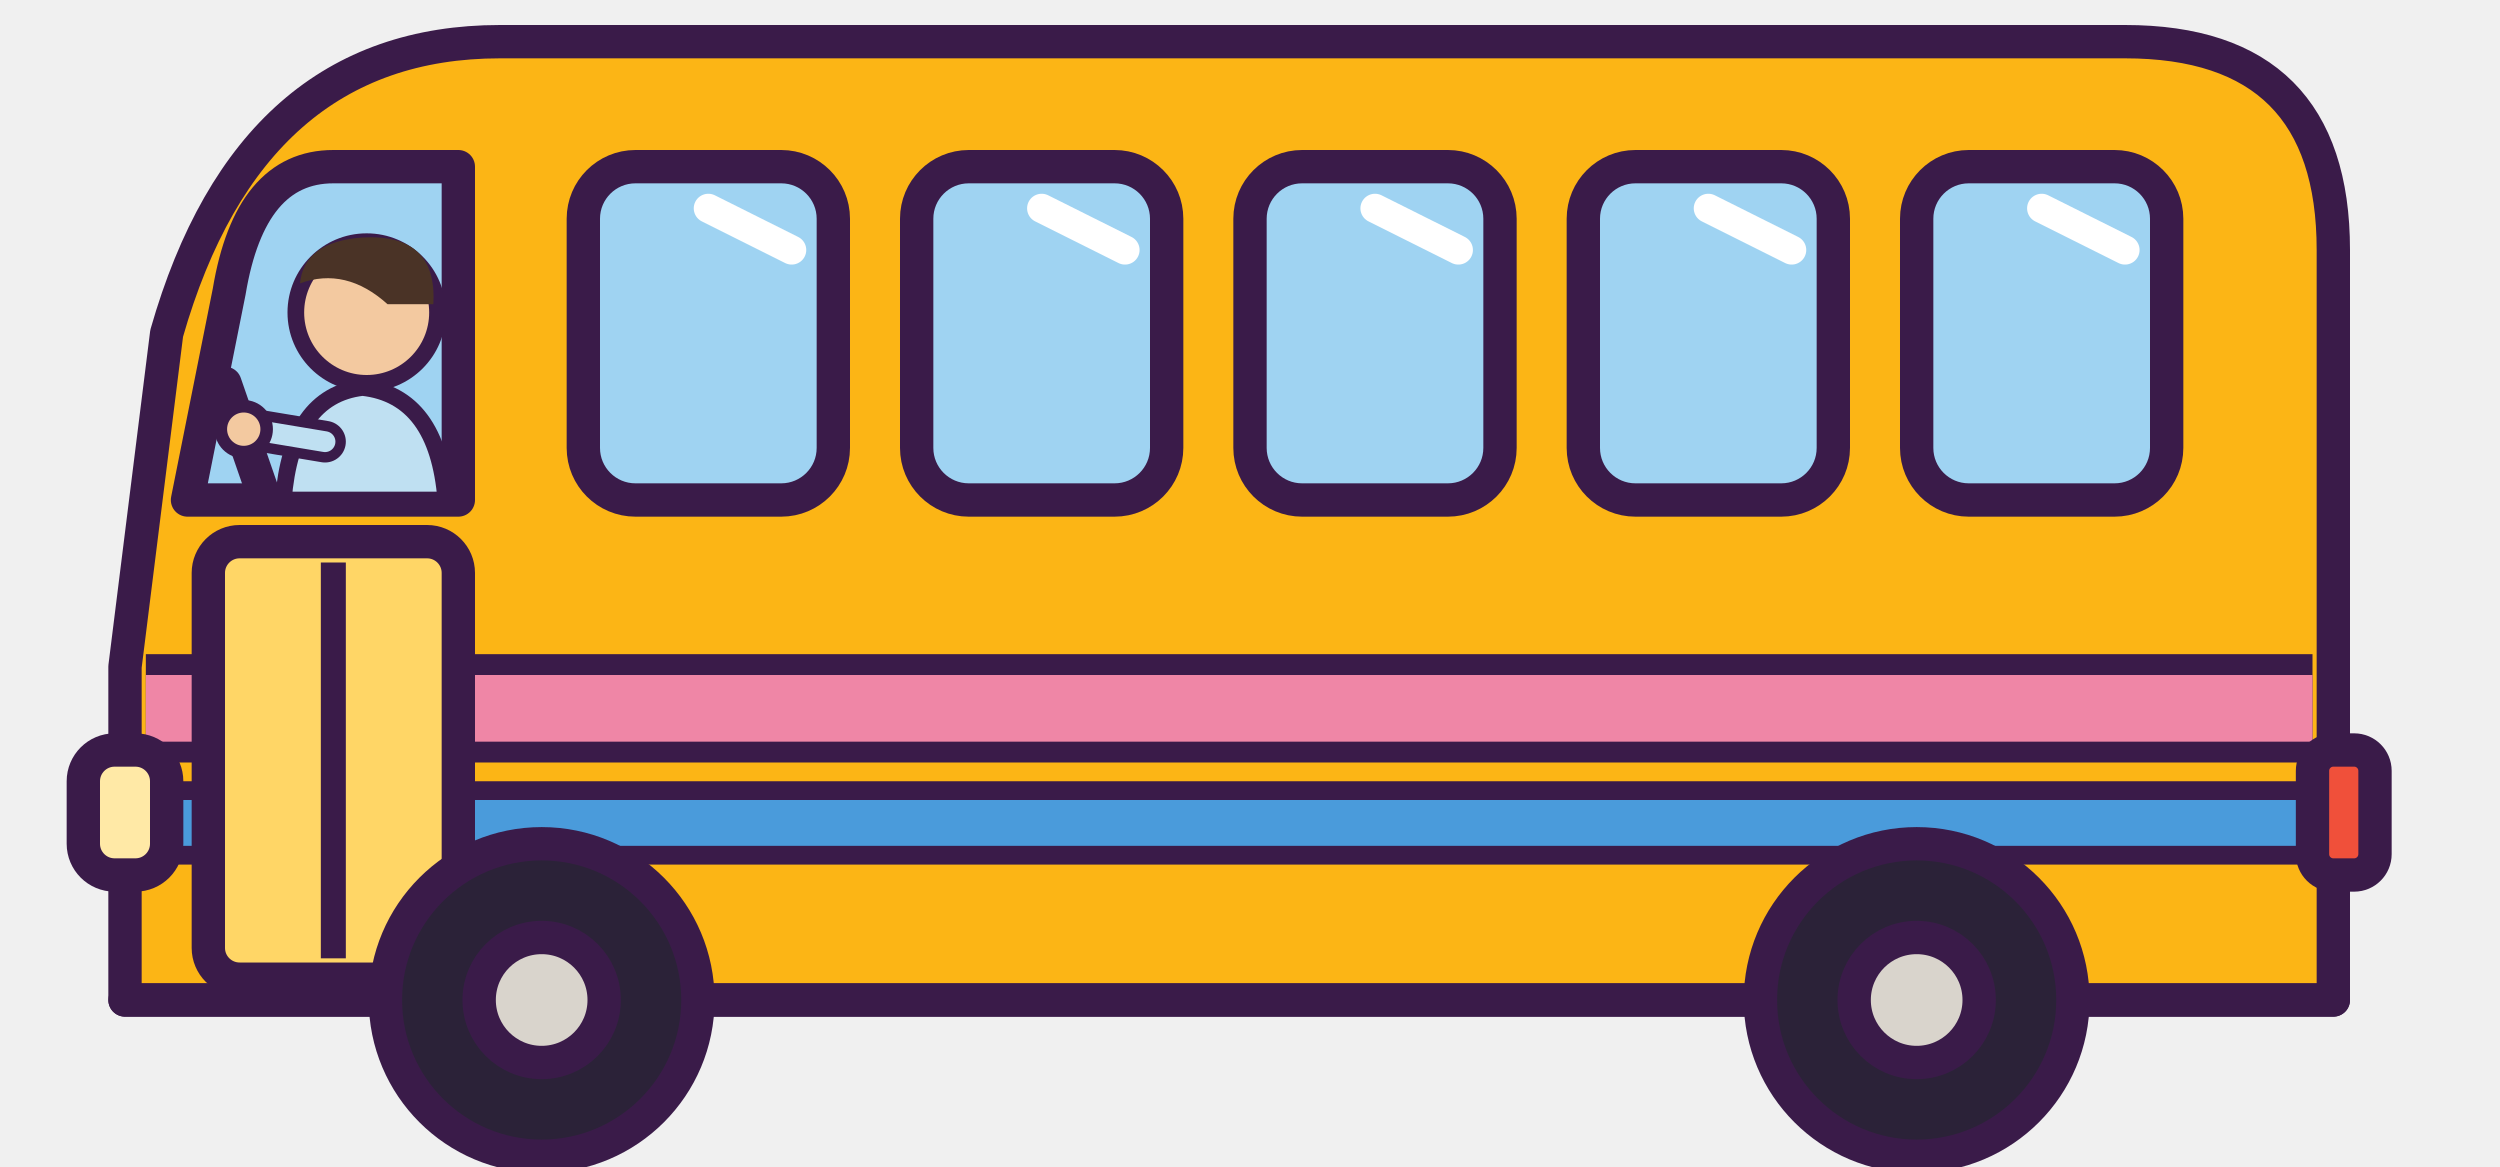
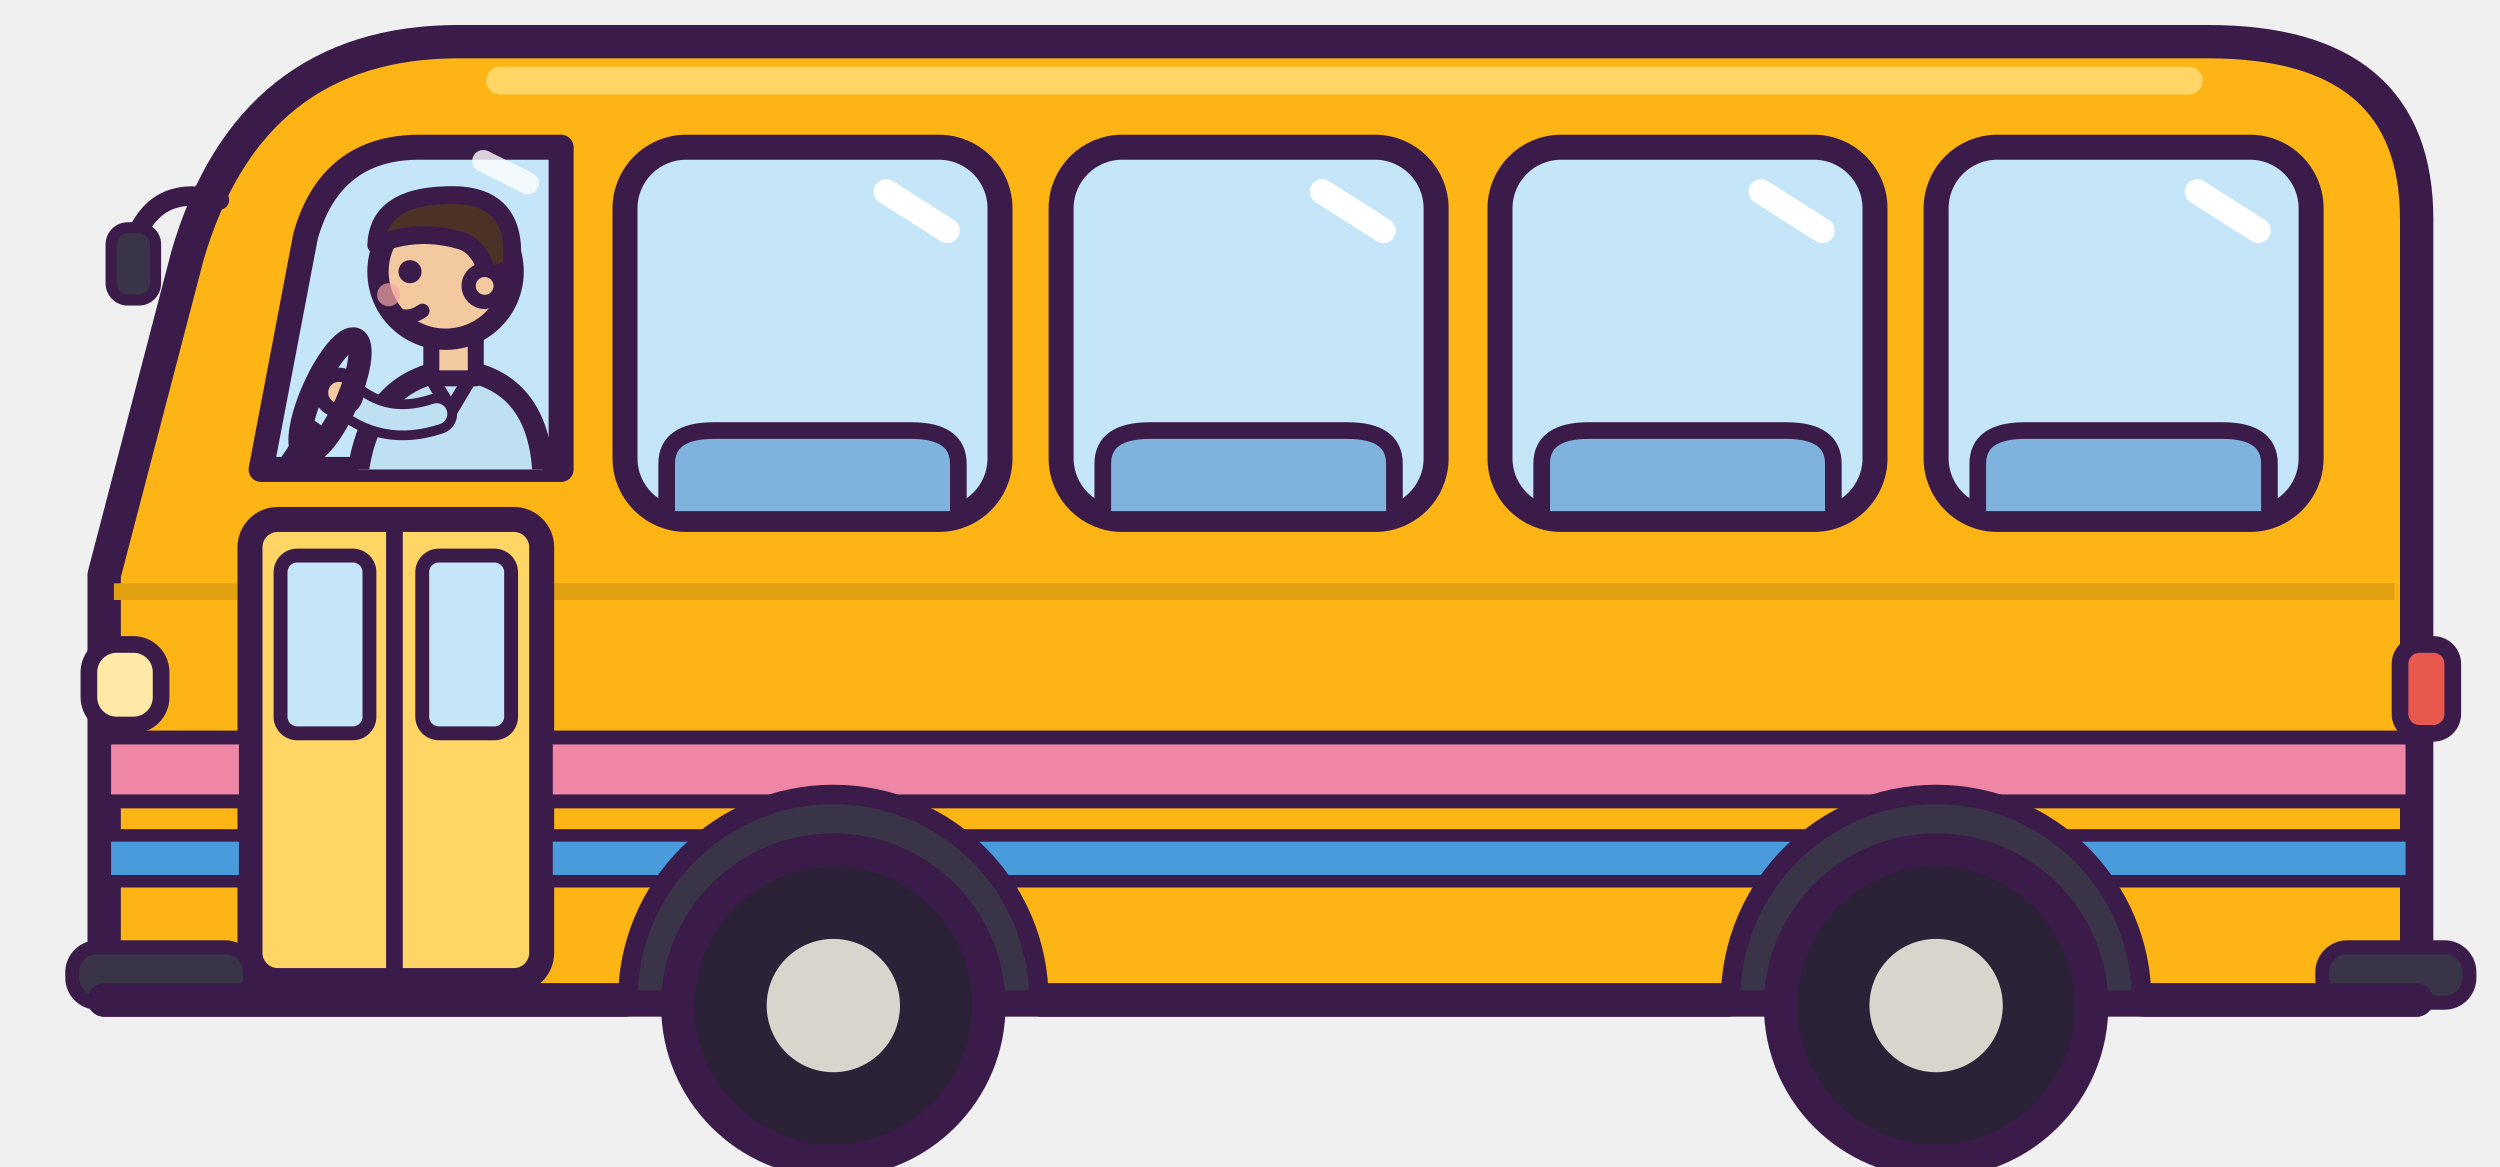
<svg xmlns="http://www.w3.org/2000/svg" viewBox="0 0 90 42" overflow="visible">
  <g transform="translate(90 0) scale(-1 1)">
-     <g transform="scale(.75) translate(0 -10)">
-       <path d="M8 58 V22 Q8 12 18 12 H96 Q108 12 112 26 L114 42 V58Z" fill="#FCB515" stroke="#3A1B49" stroke-width="1.6" stroke-linejoin="round" stroke-linecap="round" />
-       <path d="M9 44 H113" stroke="#3A1B49" stroke-width="5.2" />
-       <path d="M9 44 H113" stroke="#EF86A6" stroke-width="3.2" />
-       <path d="M9 49.5 H113" stroke="#3A1B49" stroke-width="4" />
-       <path d="M9 49.5 H113" stroke="#4A9BDB" stroke-width="2.2" />
-       <rect x="16" y="18" width="12" height="16" rx="2.5" fill="#9FD3F2" stroke="#3A1B49" stroke-width="1.6" stroke-linejoin="round" stroke-linecap="round" />
-       <path d="M18 22 l4 -2" stroke="#fff" stroke-width="1.4" stroke-linecap="round" />
-       <rect x="32" y="18" width="12" height="16" rx="2.5" fill="#9FD3F2" stroke="#3A1B49" stroke-width="1.6" stroke-linejoin="round" stroke-linecap="round" />
-       <path d="M34 22 l4 -2" stroke="#fff" stroke-width="1.4" stroke-linecap="round" />
-       <rect x="48" y="18" width="12" height="16" rx="2.5" fill="#9FD3F2" stroke="#3A1B49" stroke-width="1.6" stroke-linejoin="round" stroke-linecap="round" />
-       <path d="M50 22 l4 -2" stroke="#fff" stroke-width="1.4" stroke-linecap="round" />
-       <rect x="64" y="18" width="12" height="16" rx="2.5" fill="#9FD3F2" stroke="#3A1B49" stroke-width="1.6" stroke-linejoin="round" stroke-linecap="round" />
-       <path d="M66 22 l4 -2" stroke="#fff" stroke-width="1.4" stroke-linecap="round" />
-       <rect x="80" y="18" width="12" height="16" rx="2.5" fill="#9FD3F2" stroke="#3A1B49" stroke-width="1.6" stroke-linejoin="round" stroke-linecap="round" />
-       <path d="M82 22 l4 -2" stroke="#fff" stroke-width="1.4" stroke-linecap="round" />
-       <path d="M98 18 H104 Q108 18 109 24 L111 34 H98Z" fill="#9FD3F2" stroke="#3A1B49" stroke-width="1.6" stroke-linejoin="round" stroke-linecap="round" />
-       <clipPath id="p195-xe-dua-don-bac-tai-trai-ws">
-         <path d="M98 18 H104 Q108 18 109 24 L111 34 H98Z" />
-       </clipPath>
-       <g clip-path="url(#p195-xe-dua-don-bac-tai-trai-ws)">
-         <path d="M98.6 34 Q99 29 102.6 28.6 Q106 29 106.4 34Z" fill="#BFE0F2" stroke="#3A1B49" stroke-width="0.8" stroke-linejoin="round" stroke-linecap="round" />
-         <circle cx="102.4" cy="25" r="3.4" fill="#F3C9A0" stroke="#3A1B49" stroke-width="0.8" stroke-linejoin="round" stroke-linecap="round" />
-         <path d="M99.2 24.6 Q99 21.2 102.6 21.4 Q105.4 21.6 105.6 23.6 Q103.4 22.8 101.4 24.6Z" fill="#4A3326" />
-         <path d="M104.4 31.2 L108 30.6" stroke="#3A1B49" stroke-width="2" stroke-linecap="round" />
-         <path d="M104.4 31.2 L108 30.6" stroke="#BFE0F2" stroke-width="1" stroke-linecap="round" />
-         <path d="M107.4 33.6 L109.2 28.4" stroke="#3A1B49" stroke-width="1.6" stroke-linecap="round" />
-         <circle cx="108.3" cy="30.6" r="1.1" fill="#F3C9A0" stroke="#3A1B49" stroke-width="0.6" stroke-linejoin="round" stroke-linecap="round" />
+     <path d="M3 36 V7.9 Q3 1.5 10.5 1.5 H73.5 Q81 1.5 83.25 9.2 L86.25 20.7 V36Z" fill="#FCB515" stroke="#3A1B49" stroke-width="1.2" stroke-linejoin="round" stroke-linecap="round" />
+     <path d="M11.2 2.9 H72" stroke="#FFD666" stroke-width="1" stroke-linecap="round" />
+     <path d="M3.8 21.3 H85.9" stroke="#E2A010" stroke-width=".6" />
+     <rect x="6.8" y="5.3" width="13.5" height="13.4" rx="2.2" fill="#C4E6F8" stroke="#3A1B49" stroke-width="0.9" stroke-linejoin="round" stroke-linecap="round" />
+     <path d="M8.3 18.7 V16.7 Q8.3 15.5 10 15.5 H17.1 Q18.8 15.5 18.8 16.7 V18.7Z" fill="#7FB3DE" stroke="#3A1B49" stroke-width="0.6" stroke-linejoin="round" stroke-linecap="round" />
+     <path d="M8.7 8.3 l2.2 -1.4" stroke="#fff" stroke-width=".9" stroke-linecap="round" />
+     <rect x="22.5" y="5.3" width="13.5" height="13.4" rx="2.2" fill="#C4E6F8" stroke="#3A1B49" stroke-width="0.9" stroke-linejoin="round" stroke-linecap="round" />
+     <path d="M24 18.7 V16.7 Q24 15.5 25.7 15.5 H32.8 Q34.5 15.5 34.5 16.7 V18.7Z" fill="#7FB3DE" stroke="#3A1B49" stroke-width="0.6" stroke-linejoin="round" stroke-linecap="round" />
+     <path d="M24.4 8.3 l2.2 -1.4" stroke="#fff" stroke-width=".9" stroke-linecap="round" />
+     <rect x="38.3" y="5.3" width="13.5" height="13.4" rx="2.2" fill="#C4E6F8" stroke="#3A1B49" stroke-width="0.9" stroke-linejoin="round" stroke-linecap="round" />
+     <path d="M39.8 18.7 V16.7 Q39.8 15.5 41.5 15.5 H48.6 Q50.3 15.5 50.3 16.7 V18.7Z" fill="#7FB3DE" stroke="#3A1B49" stroke-width="0.6" stroke-linejoin="round" stroke-linecap="round" />
+     <path d="M40.2 8.3 l2.2 -1.4" stroke="#fff" stroke-width=".9" stroke-linecap="round" />
+     <rect x="54" y="5.3" width="13.5" height="13.4" rx="2.2" fill="#C4E6F8" stroke="#3A1B49" stroke-width="0.9" stroke-linejoin="round" stroke-linecap="round" />
+     <path d="M55.5 18.7 V16.7 Q55.5 15.5 57.2 15.5 H64.3 Q66 15.5 66 16.7 V18.7Z" fill="#7FB3DE" stroke="#3A1B49" stroke-width="0.6" stroke-linejoin="round" stroke-linecap="round" />
+     <path d="M55.9 8.3 l2.2 -1.4" stroke="#fff" stroke-width=".9" stroke-linecap="round" />
+     <path d="M69.8 5.3 H74.9 Q78.1 5.3 79 8.5 L80.6 16.9 H69.8Z" fill="#C4E6F8" stroke="#3A1B49" stroke-width="0.9" stroke-linejoin="round" stroke-linecap="round" />
+     <clipPath id="p195-xe-dua-don-bac-tai-trai-ws">
+       <path d="M69.8 5.3 H74.9 Q78.1 5.3 79 8.5 L80.6 16.9 H69.8Z" />
+     </clipPath>
+     <g clip-path="url(#p195-xe-dua-don-bac-tai-trai-ws)">
+       <g transform="translate(69.8 5.3) scale(0.32) translate(-186 -24)">
+         <path d="M188 62 Q188 50 198 49 Q208 50 209 62Z" fill="#BFE0F2" stroke="#3A1B49" stroke-width="2.4" stroke-linejoin="round" stroke-linecap="round" />
+         <path d="M196 49.6 l2.4 4 2.4 -4" fill="none" stroke="#3A1B49" stroke-width="1.6" />
+         <rect x="195.6" y="44" width="5" height="6" fill="#F3C9A0" stroke="#3A1B49" stroke-width="1.8" stroke-linejoin="round" stroke-linecap="round" />
+         <circle cx="199" cy="38" r="7.6" fill="#F3C9A0" stroke="#3A1B49" stroke-width="2.4" stroke-linejoin="round" stroke-linecap="round" />
+         <path d="M191.6 37.6 Q190.6 29 199 29.4 Q206.6 29.6 206.8 35 Q202 33 197 34.6 Q195 35.4 194.2 38.6Z" fill="#4A3326" stroke="#3A1B49" stroke-width="2" stroke-linejoin="round" stroke-linecap="round" />
+         <circle cx="194.6" cy="39.6" r="1.8" fill="#F3C9A0" stroke="#3A1B49" stroke-width="1.6" stroke-linejoin="round" stroke-linecap="round" />
+         <circle cx="203" cy="38" r="1.3" fill="#3A1B49" />
+         <path d="M201.6 42.4 q2 1.4 4 -.2" fill="none" stroke="#3A1B49" stroke-width="1.6" stroke-linecap="round" />
+         <circle cx="205.4" cy="40.6" r="1.3" fill="#F2A3A3" opacity=".7" />
+         <path d="M200 54 Q206 56 210.4 52" fill="none" stroke="#3A1B49" stroke-width="4.6" stroke-linecap="round" />
+         <path d="M200 54 Q206 56 210.4 52" fill="none" stroke="#BFE0F2" stroke-width="2.4" stroke-linecap="round" />
+         <circle cx="211" cy="51.6" r="2" fill="#F3C9A0" stroke="#3A1B49" stroke-width="1.6" stroke-linejoin="round" stroke-linecap="round" />
+         <ellipse cx="212" cy="52" rx="2" ry="7" transform="rotate(-24 212 52)" fill="none" stroke="#3A1B49" stroke-width="2.6" />
+         <path d="M213.4 55 l3.4 5" stroke="#3A1B49" stroke-width="2.4" />
      </g>
-       <rect x="98" y="36" width="12" height="21" rx="1.5" fill="#FFD666" stroke="#3A1B49" stroke-width="1.6" stroke-linejoin="round" stroke-linecap="round" />
-       <path d="M104 37 V56" stroke="#3A1B49" stroke-width="1.2" />
-       <rect x="112" y="46" width="4" height="6" rx="1.5" fill="#FFE9A6" stroke="#3A1B49" stroke-width="1.6" stroke-linejoin="round" stroke-linecap="round" />
-       <rect x="6" y="46" width="3" height="6" rx="1" fill="#F0503A" stroke="#3A1B49" stroke-width="1.6" stroke-linejoin="round" stroke-linecap="round" />
-       <path d="M8 58 H114" stroke="#3A1B49" stroke-width="1.6" stroke-linejoin="round" stroke-linecap="round" />
-       <circle cx="28" cy="58" r="7.5" fill="#2B2238" stroke="#3A1B49" stroke-width="1.6" stroke-linejoin="round" stroke-linecap="round" />
-       <circle cx="28" cy="58" r="3" fill="#D9D4CC" stroke="#3A1B49" stroke-width="1.6" stroke-linejoin="round" stroke-linecap="round" />
-       <circle cx="94" cy="58" r="7.5" fill="#2B2238" stroke="#3A1B49" stroke-width="1.6" stroke-linejoin="round" stroke-linecap="round" />
-       <circle cx="94" cy="58" r="3" fill="#D9D4CC" stroke="#3A1B49" stroke-width="1.6" stroke-linejoin="round" stroke-linecap="round" />
    </g>
+     <path d="M71 6.6 l1.6 -.8" stroke="#fff" stroke-width=".8" stroke-linecap="round" opacity=".8" />
+     <rect x="70.5" y="18.7" width="10.5" height="16.6" rx="1" fill="#FFD666" stroke="#3A1B49" stroke-width="0.9" stroke-linejoin="round" stroke-linecap="round" />
+     <path d="M75.8 19.1 V35" stroke="#3A1B49" stroke-width=".6" />
+     <rect x="71.6" y="20" width="3.2" height="6.4" rx=".6" fill="#C4E6F8" stroke="#3A1B49" stroke-width="0.5" stroke-linejoin="round" stroke-linecap="round" />
+     <rect x="76.7" y="20" width="3.2" height="6.4" rx=".6" fill="#C4E6F8" stroke="#3A1B49" stroke-width="0.5" stroke-linejoin="round" stroke-linecap="round" />
+     <path d="M3.4 27.7 H70.1" stroke="#3A1B49" stroke-width="2.8" />
+     <path d="M3.4 27.7 H70.1" stroke="#EF86A6" stroke-width="1.8" />
+     <path d="M3.4 30.9 H70.1" stroke="#3A1B49" stroke-width="2.1" />
+     <path d="M3.4 30.9 H70.1" stroke="#4A9BDB" stroke-width="1.2" />
+     <path d="M81.4 27.7 H86" stroke="#3A1B49" stroke-width="2.8" />
+     <path d="M81.4 27.7 H86" stroke="#EF86A6" stroke-width="1.8" />
+     <path d="M81.4 30.9 H86" stroke="#3A1B49" stroke-width="2.1" />
+     <path d="M81.4 30.9 H86" stroke="#4A9BDB" stroke-width="1.2" />
+     <rect x="84.2" y="23.2" width="2.6" height="2.9" rx="1" fill="#FFE9A6" stroke="#3A1B49" stroke-width="0.6" stroke-linejoin="round" stroke-linecap="round" />
+     <rect x="1.7" y="23.2" width="1.9" height="3.2" rx=".7" fill="#E8584F" stroke="#3A1B49" stroke-width="0.6" stroke-linejoin="round" stroke-linecap="round" />
+     <rect x="81" y="34.1" width="6.4" height="2" rx=".9" fill="#3A3448" stroke="#3A1B49" stroke-width="0.5" stroke-linejoin="round" stroke-linecap="round" />
+     <rect x="1.1" y="34.1" width="5.3" height="2" rx=".9" fill="#3A3448" stroke="#3A1B49" stroke-width="0.5" stroke-linejoin="round" stroke-linecap="round" />
+     <path d="M82.1 7.2 q2.2 -.6 3 1.3" fill="none" stroke="#3A1B49" stroke-width=".7" stroke-linecap="round" />
+     <rect x="84.4" y="8.2" width="1.6" height="2.6" rx=".6" fill="#3A3448" stroke="#3A1B49" stroke-width="0.4" stroke-linejoin="round" stroke-linecap="round" />
+     <path d="M12.9 36 A7.4 7.4 0 0 1 27.7 36Z" fill="#3A3448" stroke="#3A1B49" stroke-width="0.7" stroke-linejoin="round" stroke-linecap="round" />
+     <circle cx="20.3" cy="36.2" r="5.6" fill="#2B2238" stroke="#3A1B49" stroke-width="1.2" stroke-linejoin="round" stroke-linecap="round" />
+     <circle cx="20.3" cy="36.2" r="2.4" fill="#D9D4CC" />
+     <path d="M52.6 36 A7.4 7.4 0 0 1 67.4 36Z" fill="#3A3448" stroke="#3A1B49" stroke-width="0.7" stroke-linejoin="round" stroke-linecap="round" />
+     <circle cx="60" cy="36.2" r="5.6" fill="#2B2238" stroke="#3A1B49" stroke-width="1.2" stroke-linejoin="round" stroke-linecap="round" />
+     <circle cx="60" cy="36.2" r="2.4" fill="#D9D4CC" />
+     <path d="M3 36 H12.8 M27.8 36 H52.5 M67.5 36 H86.25" stroke="#3A1B49" stroke-width="1.2" stroke-linejoin="round" stroke-linecap="round" />
  </g>
</svg>
